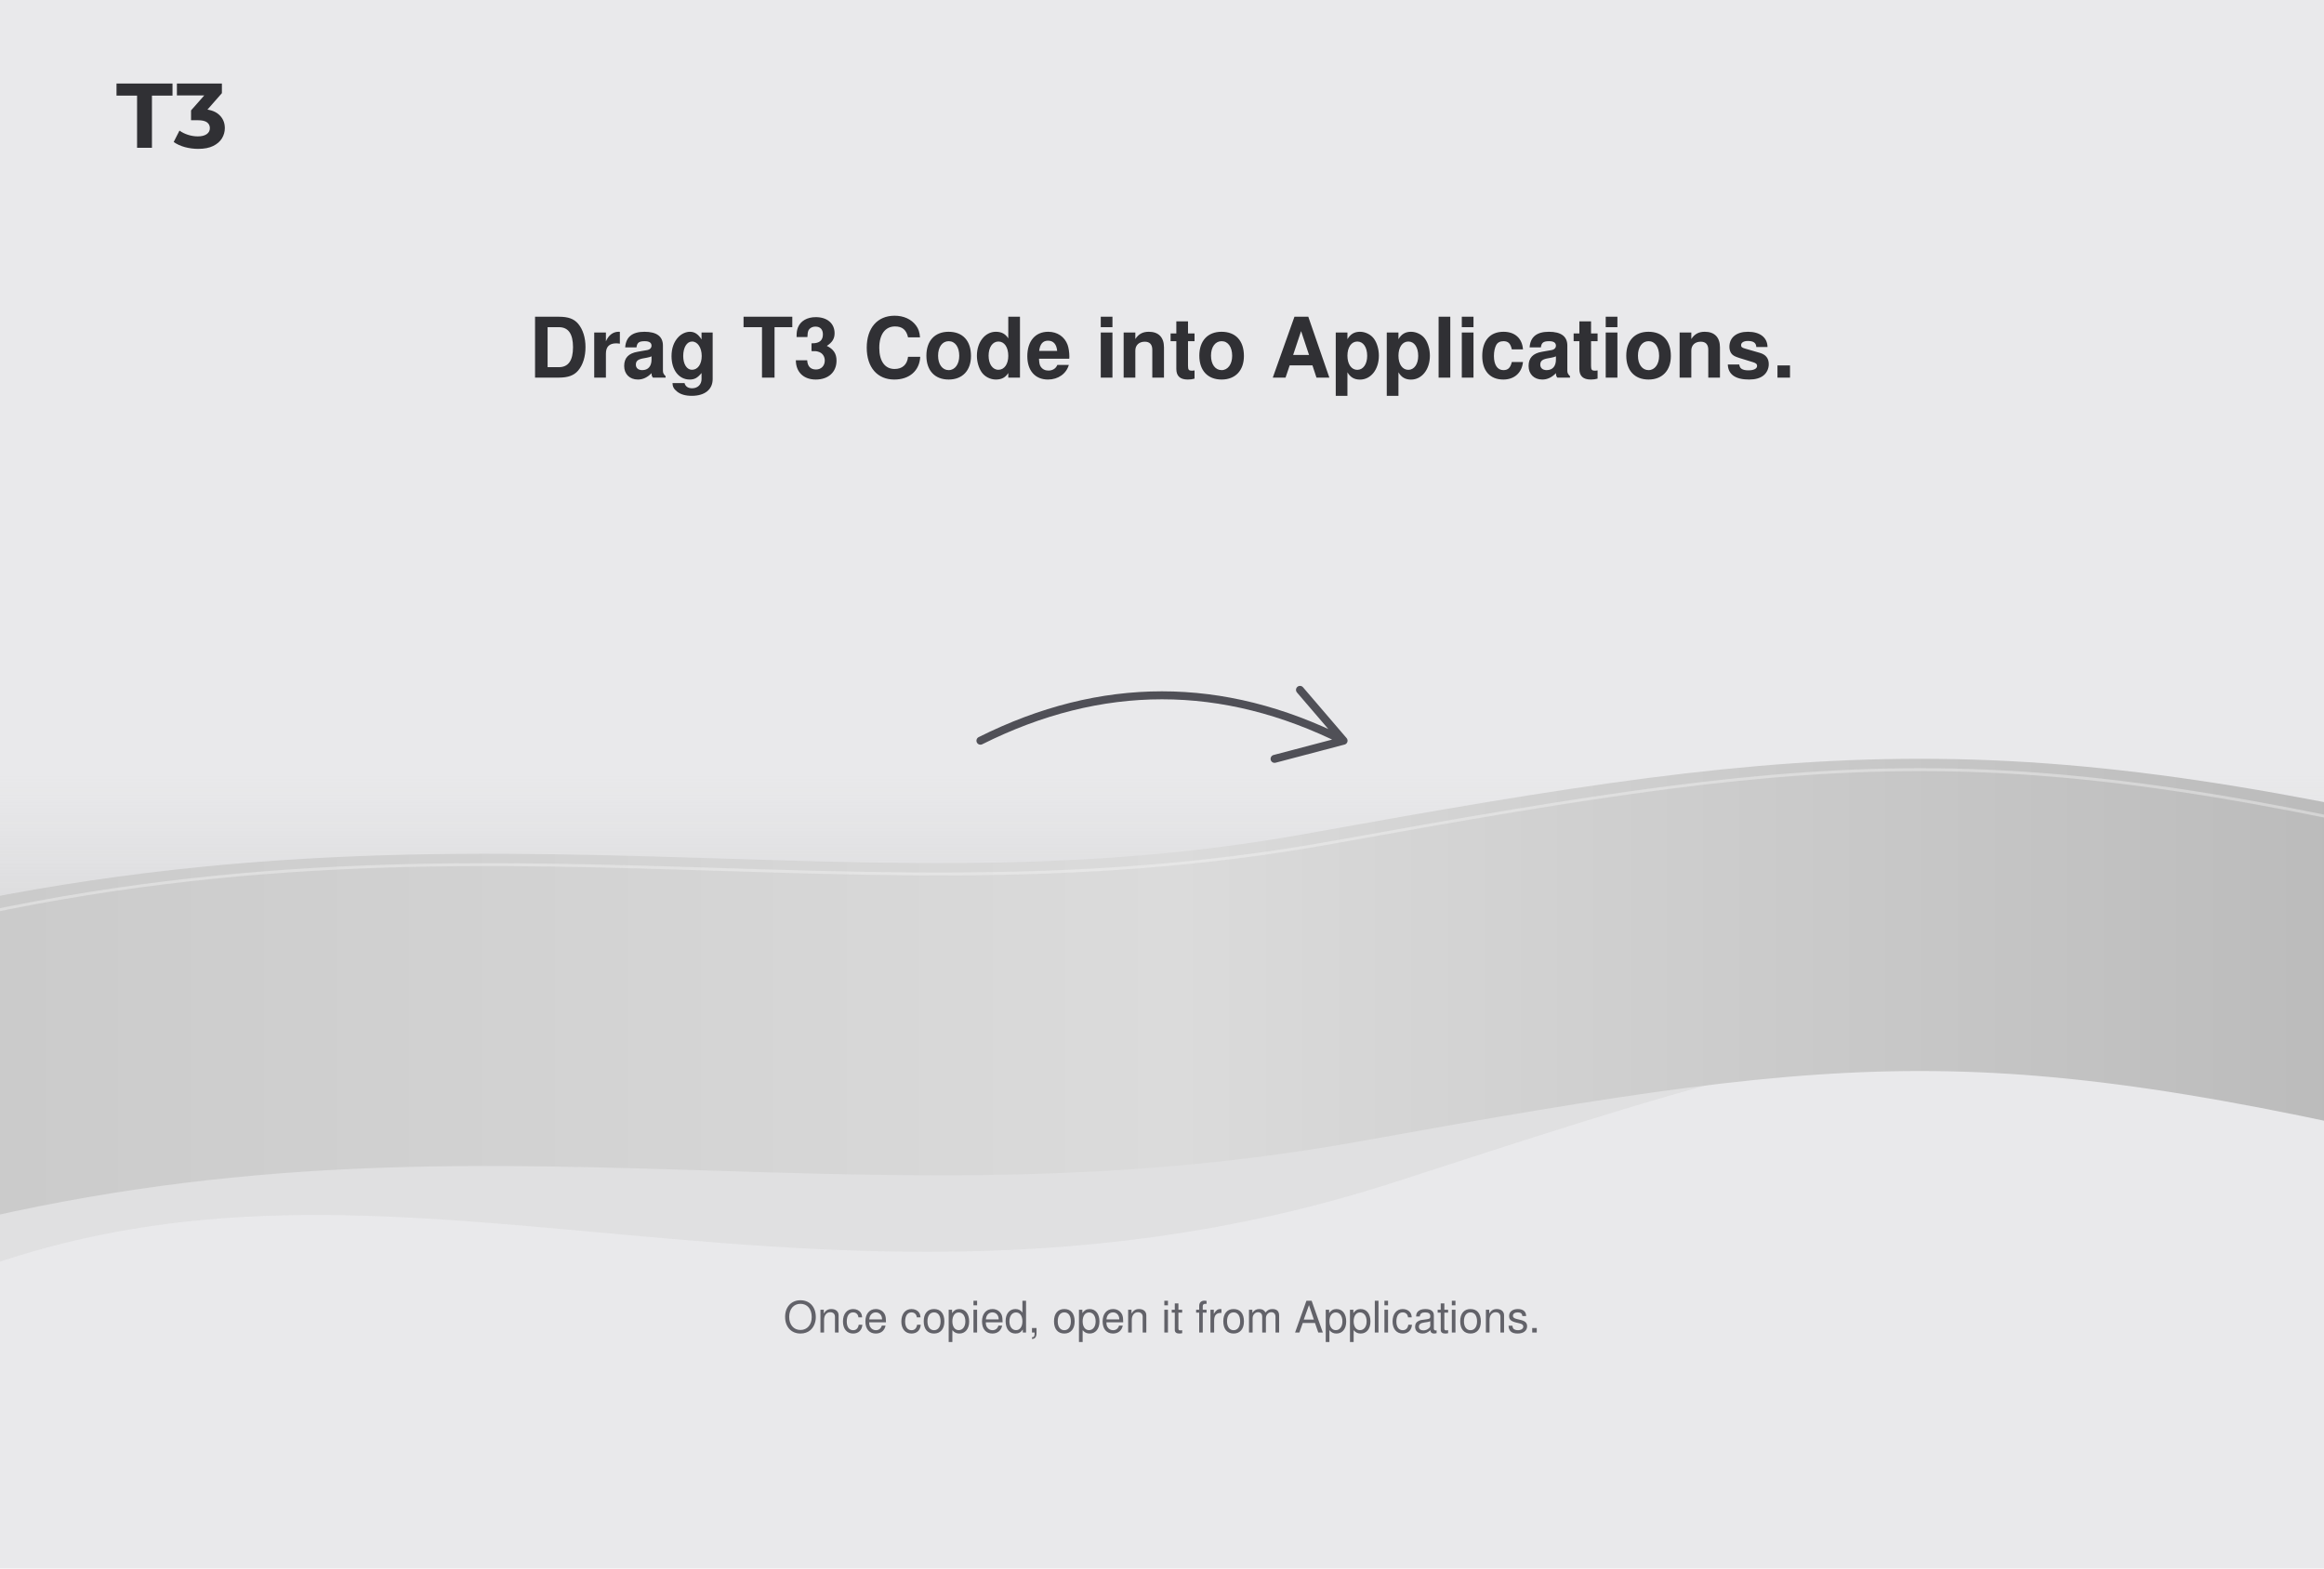
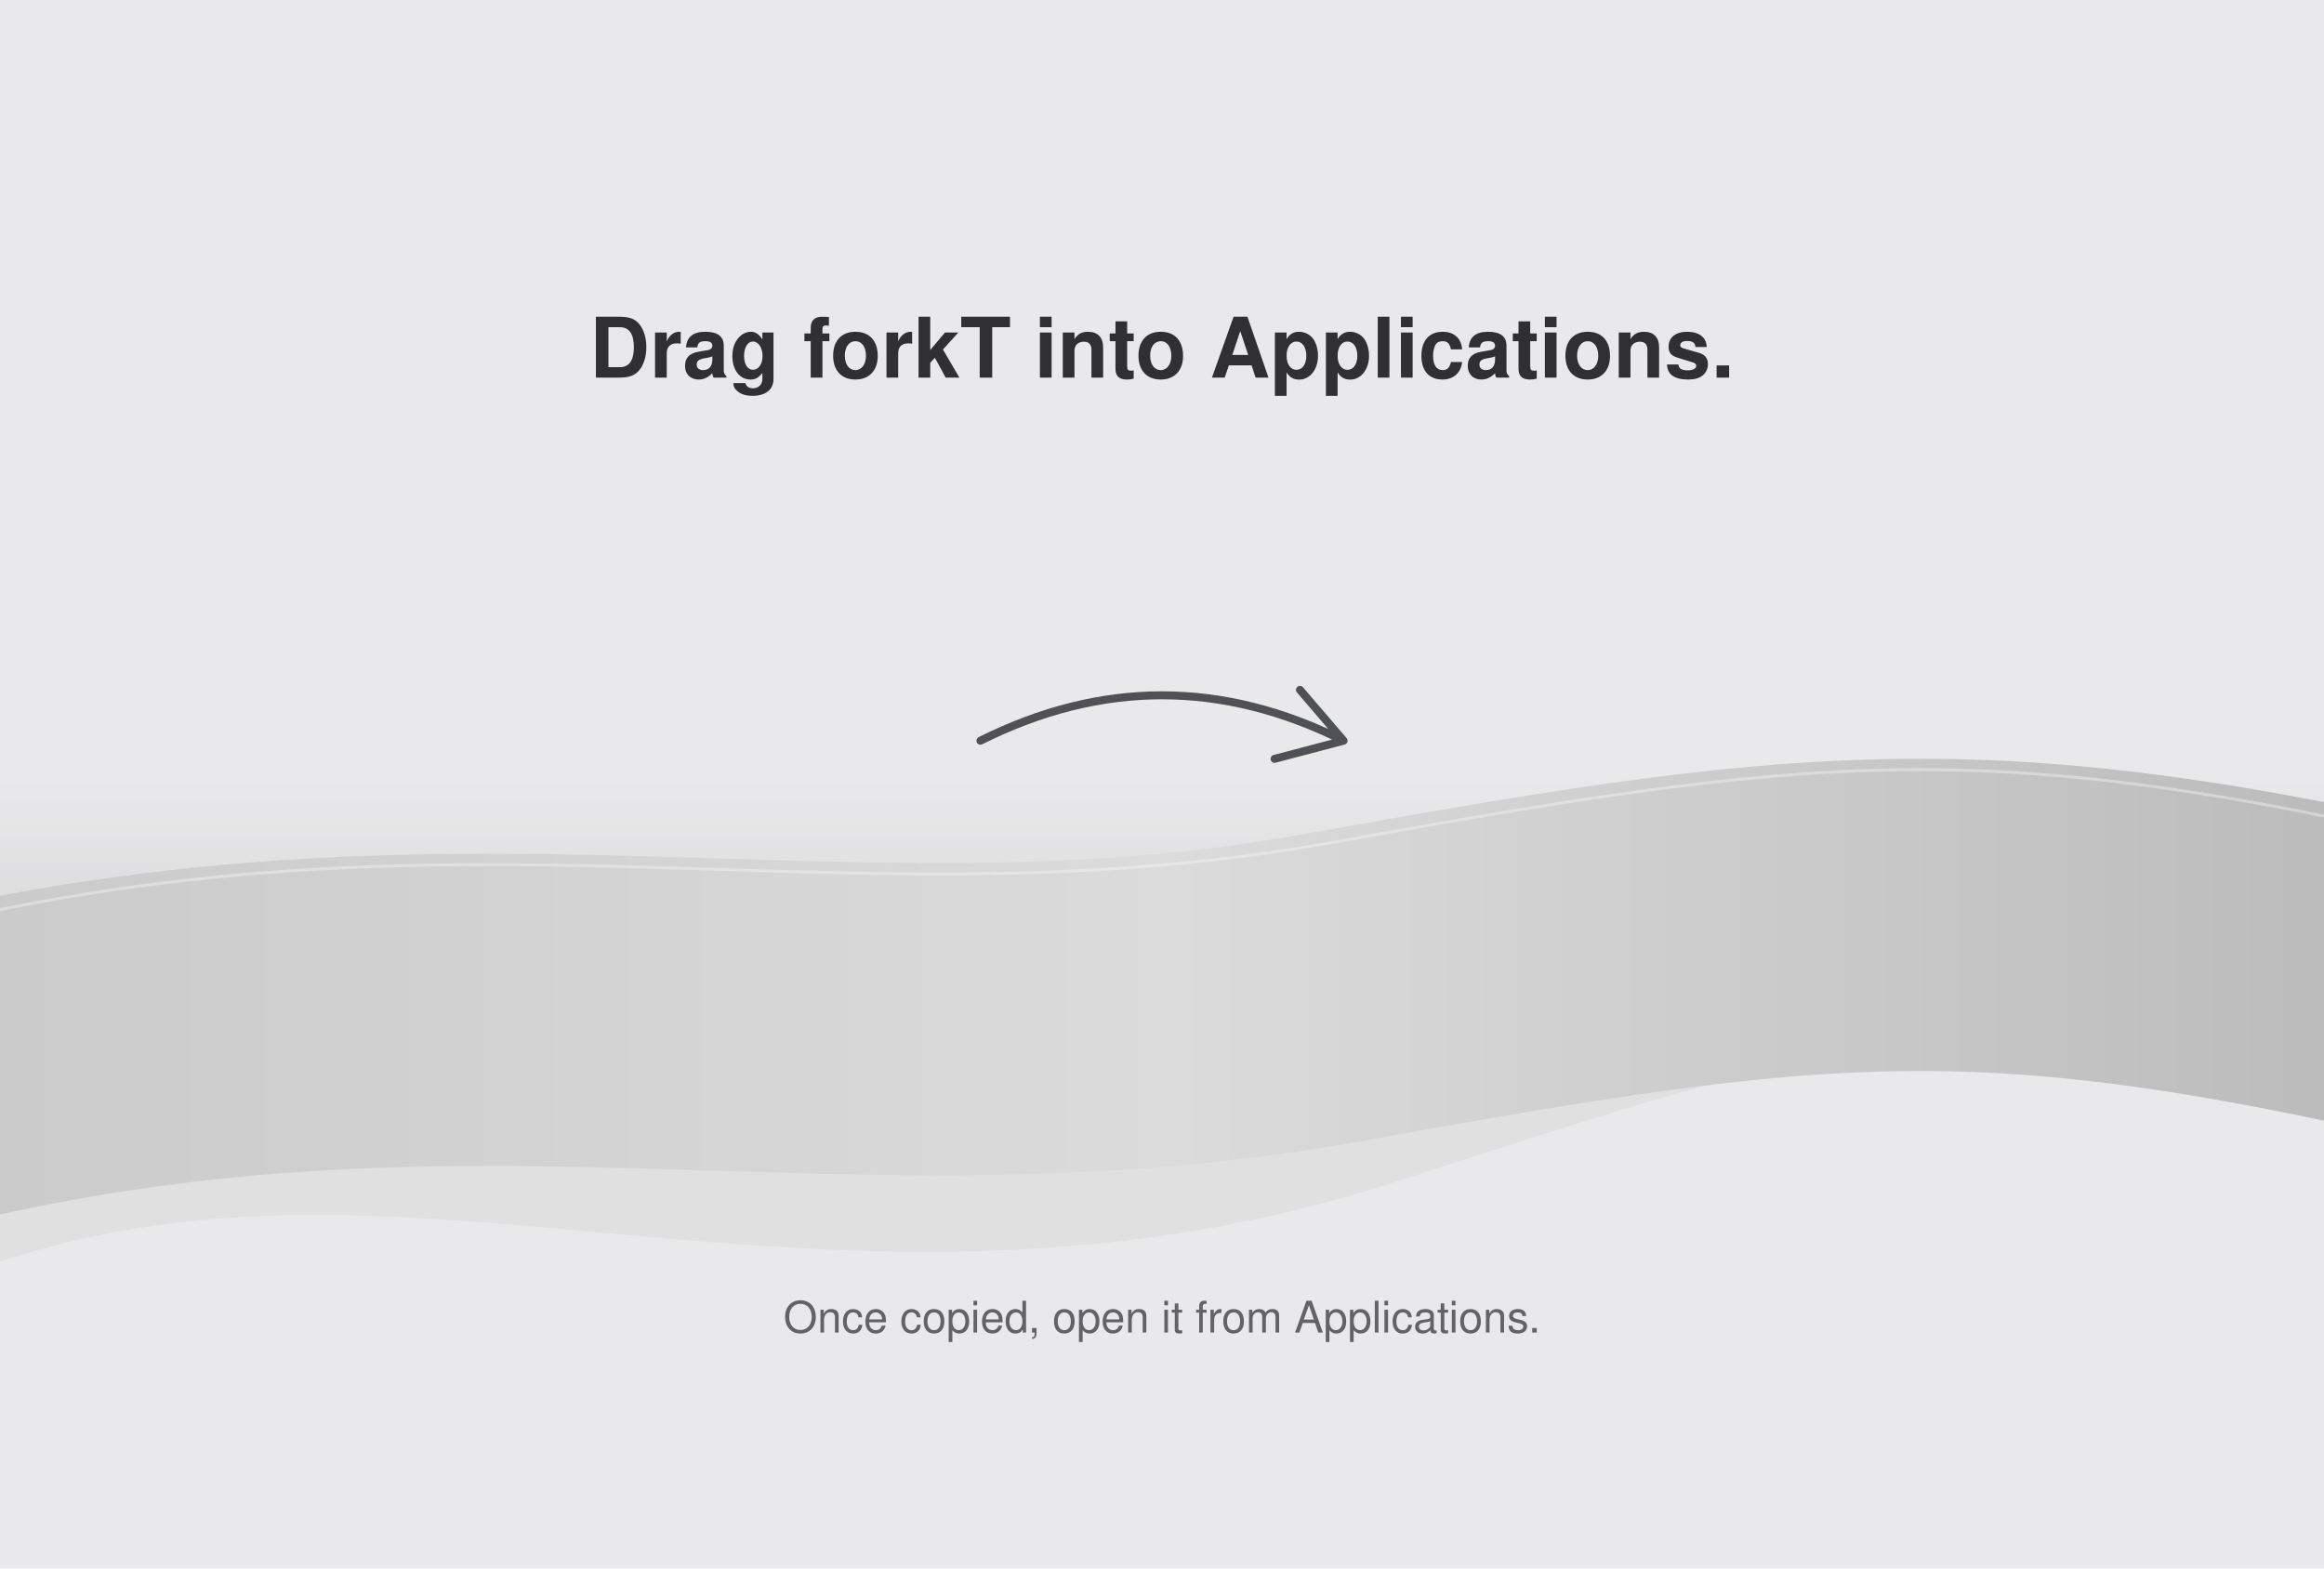
<svg xmlns="http://www.w3.org/2000/svg" width="1280" height="864" viewBox="0 0 640 432">
  <defs>
    <linearGradient id="veil" x1="0" y1="0" x2="0" y2="1">
      <stop stop-color="#B7B7B7" stop-opacity="0" />
      <stop offset=".55" stop-color="#A5A5A5" stop-opacity=".24" />
      <stop offset="1" stop-color="#D1D1D1" stop-opacity=".4" />
    </linearGradient>
    <linearGradient id="silk" x1="0" y1="0" x2="1" y2="0">
      <stop stop-color="#C8C8C8" />
      <stop offset=".5" stop-color="#DBDBDB" />
      <stop offset="1" stop-color="#B5B5B5" />
    </linearGradient>
  </defs>
  <rect width="640" height="432" fill="#E9E9EB" />
  <path d="M-60 293C95 220 214 304 362 256S559 191 707 257" stroke="url(#veil)" stroke-width="146" fill="none" opacity="1" stroke-linecap="round" stroke-linejoin="round" />
  <path d="M-60 306C113 252 223 298 367 272S553 242 707 280" stroke="url(#silk)" stroke-width="86" fill="none" opacity="1" stroke-linecap="round" stroke-linejoin="round" />
  <path d="M-60 266C113 212 223 258 367 232S553 202 707 240" stroke="#F5F5F5" stroke-width="0.8" fill="none" opacity="0.42" stroke-linecap="round" stroke-linejoin="round" />
-   <svg x="32" y="23" width="30" height="18" viewBox="15.531 37 94.394 56.96" fill="#303034">
-     <path d="M33.451 93V47.56H15.531V37H64.331V47.56H46.411V93H33.451ZM86.725 93.96C82.832 93.96 78.965 93.453 75.125 92.44C71.285 91.373 68.032 89.88 65.365 87.96L70.405 78.04C72.539 79.587 75.019 80.813 77.845 81.72C80.672 82.627 83.525 83.08 86.405 83.08C89.659 83.08 92.219 82.44 94.085 81.16C95.952 79.88 96.885 78.12 96.885 75.88C96.885 73.747 96.059 72.067 94.405 70.84C92.752 69.613 90.085 69 86.405 69H80.485V60.44L96.085 42.76L97.525 47.4H68.165V37H107.365V45.4L91.845 63.08L85.285 59.32H89.045C95.925 59.32 101.125 60.867 104.645 63.96C108.165 67.053 109.925 71.027 109.925 75.88C109.925 79.027 109.099 81.987 107.445 84.76C105.792 87.48 103.259 89.693 99.845 91.4C96.432 93.107 92.059 93.96 86.725 93.96Z" />
-   </svg>
-   <text x="320" y="104" fill="#303034" font-family="Helvetica" font-size="23" font-weight="700" text-anchor="middle">Drag T3 Code into Applications.</text>
+   <text x="320" y="104" fill="#303034" font-family="Helvetica" font-size="23" font-weight="700" text-anchor="middle">Drag forkT into Applications.</text>
  <path d="M270 204Q320 179 370 204M358 190L370 204L351 209" stroke="#505057" stroke-width="2.2" fill="none" opacity="1" stroke-linecap="round" stroke-linejoin="round" />
  <text x="320" y="367" fill="#626269" font-family="Helvetica" font-size="12" font-weight="400" text-anchor="middle">Once copied, open it from Applications.</text>
</svg>
